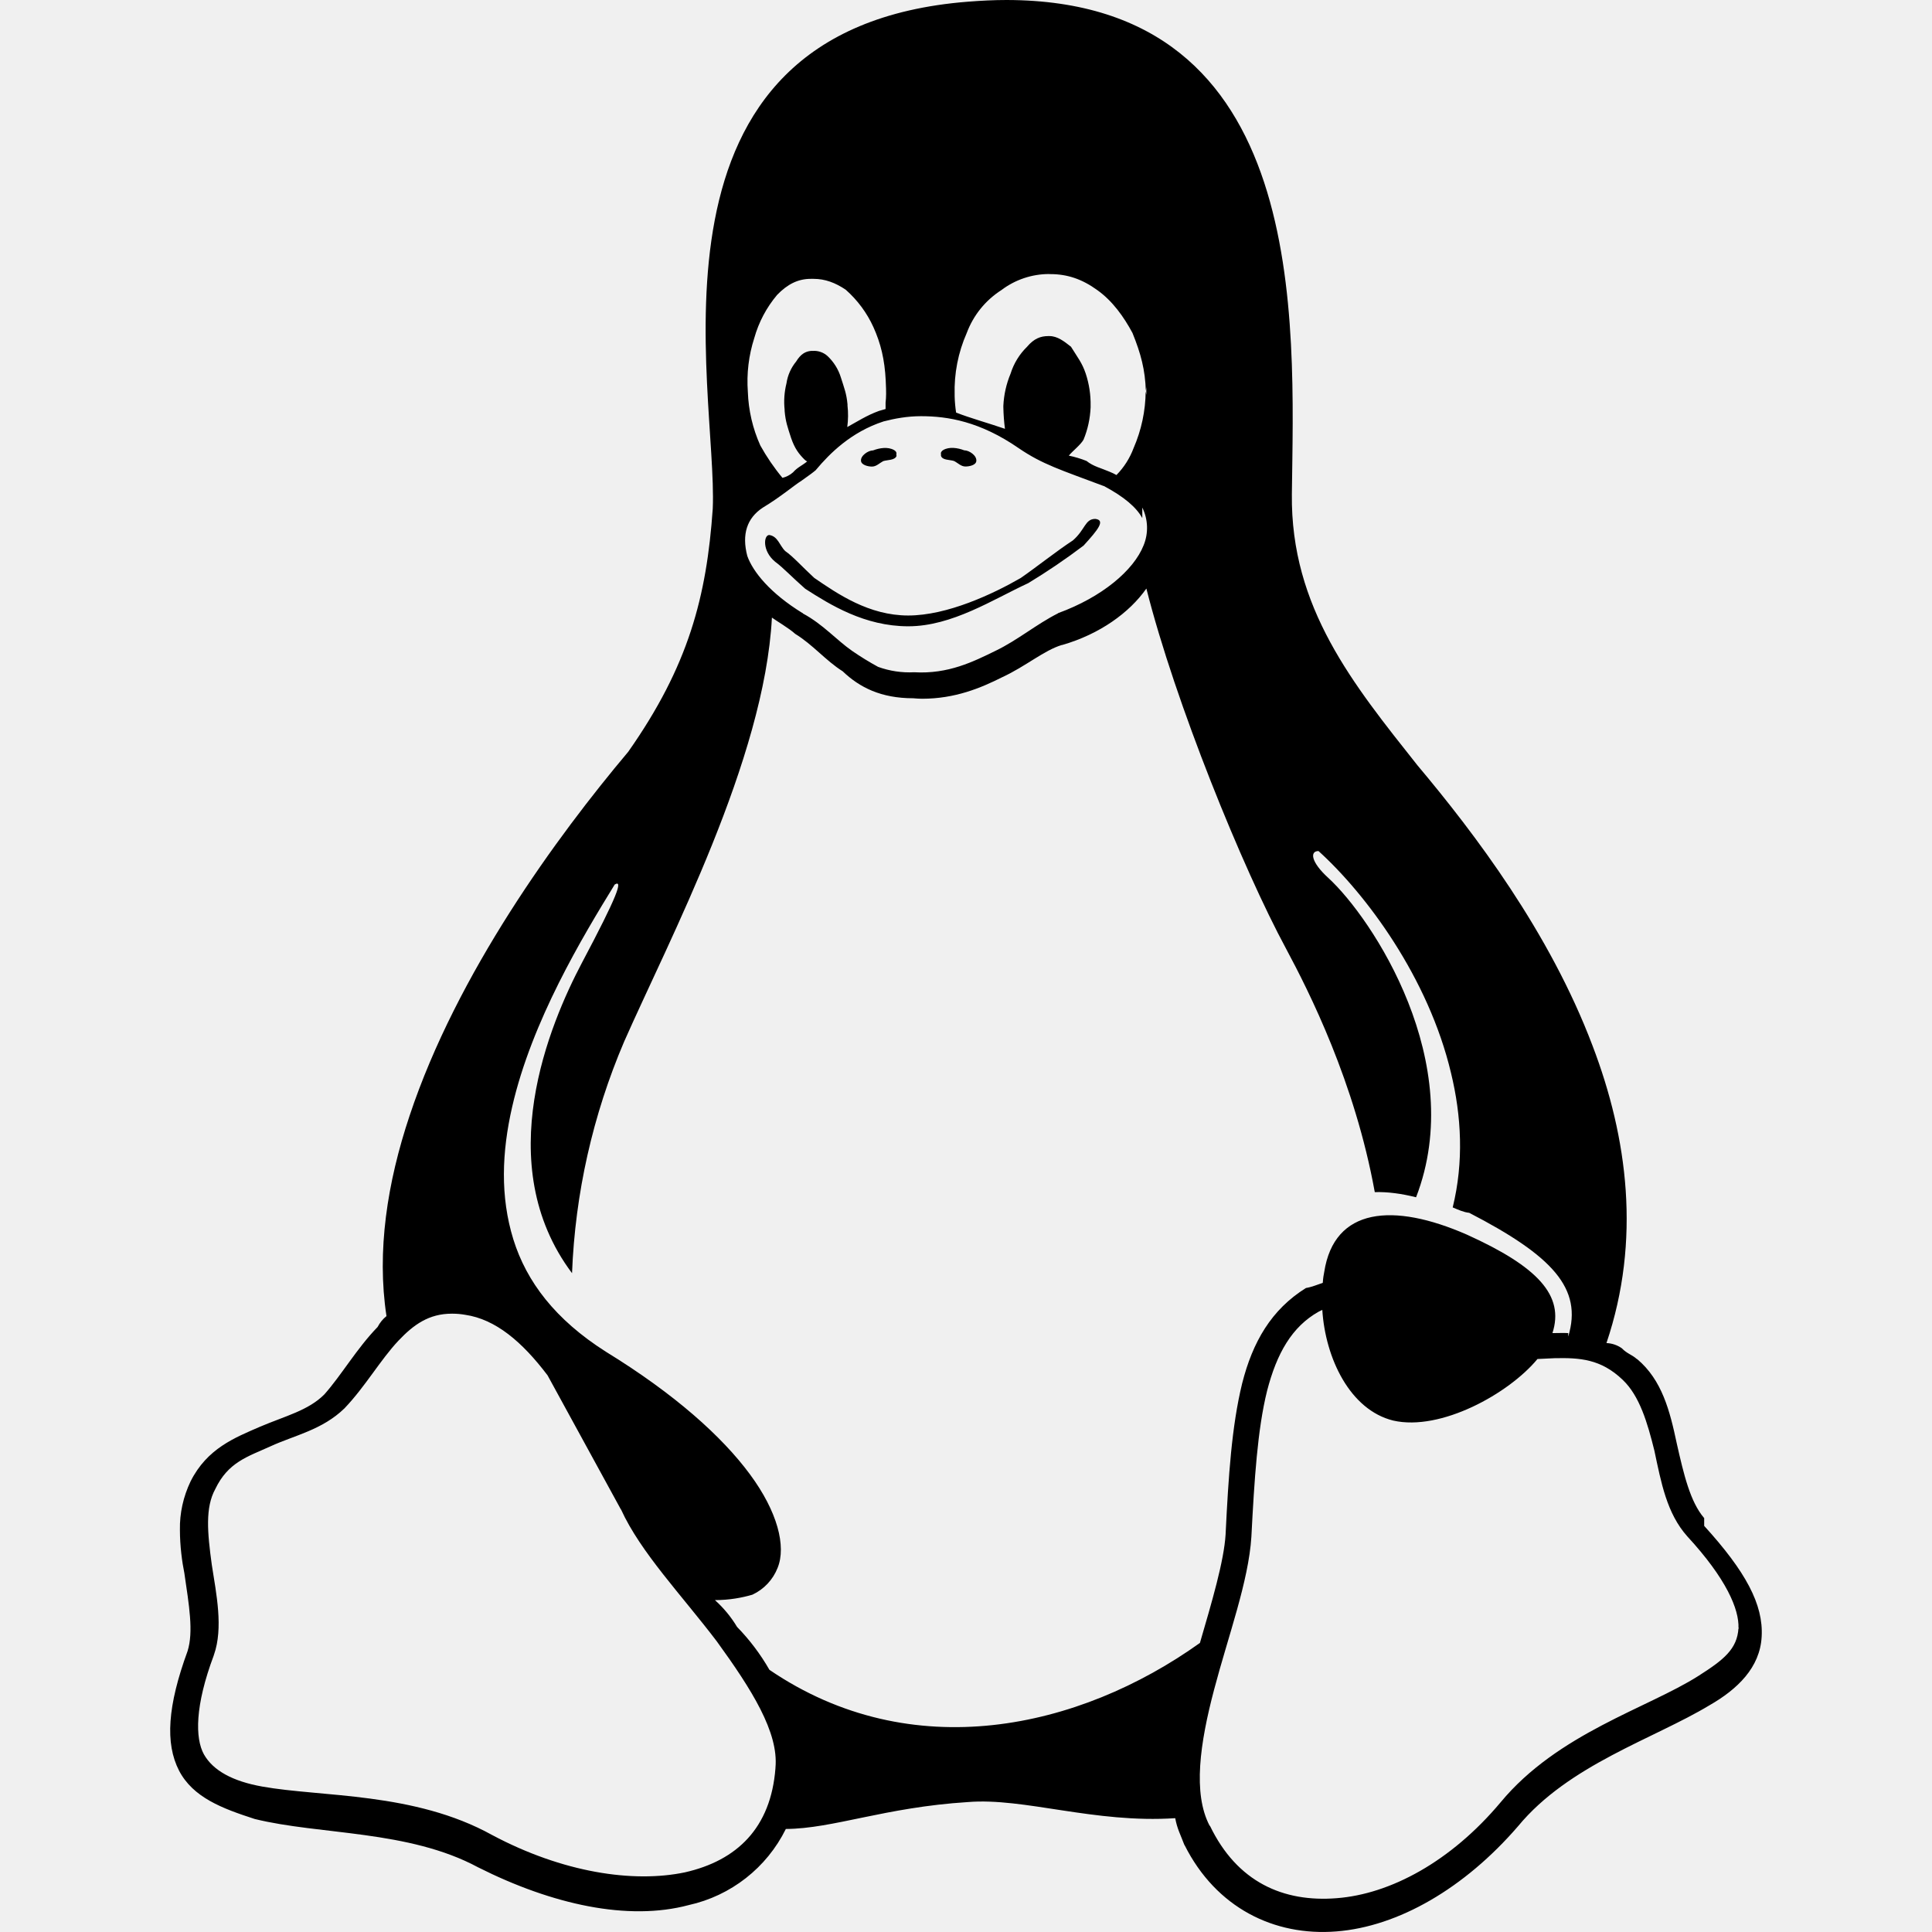
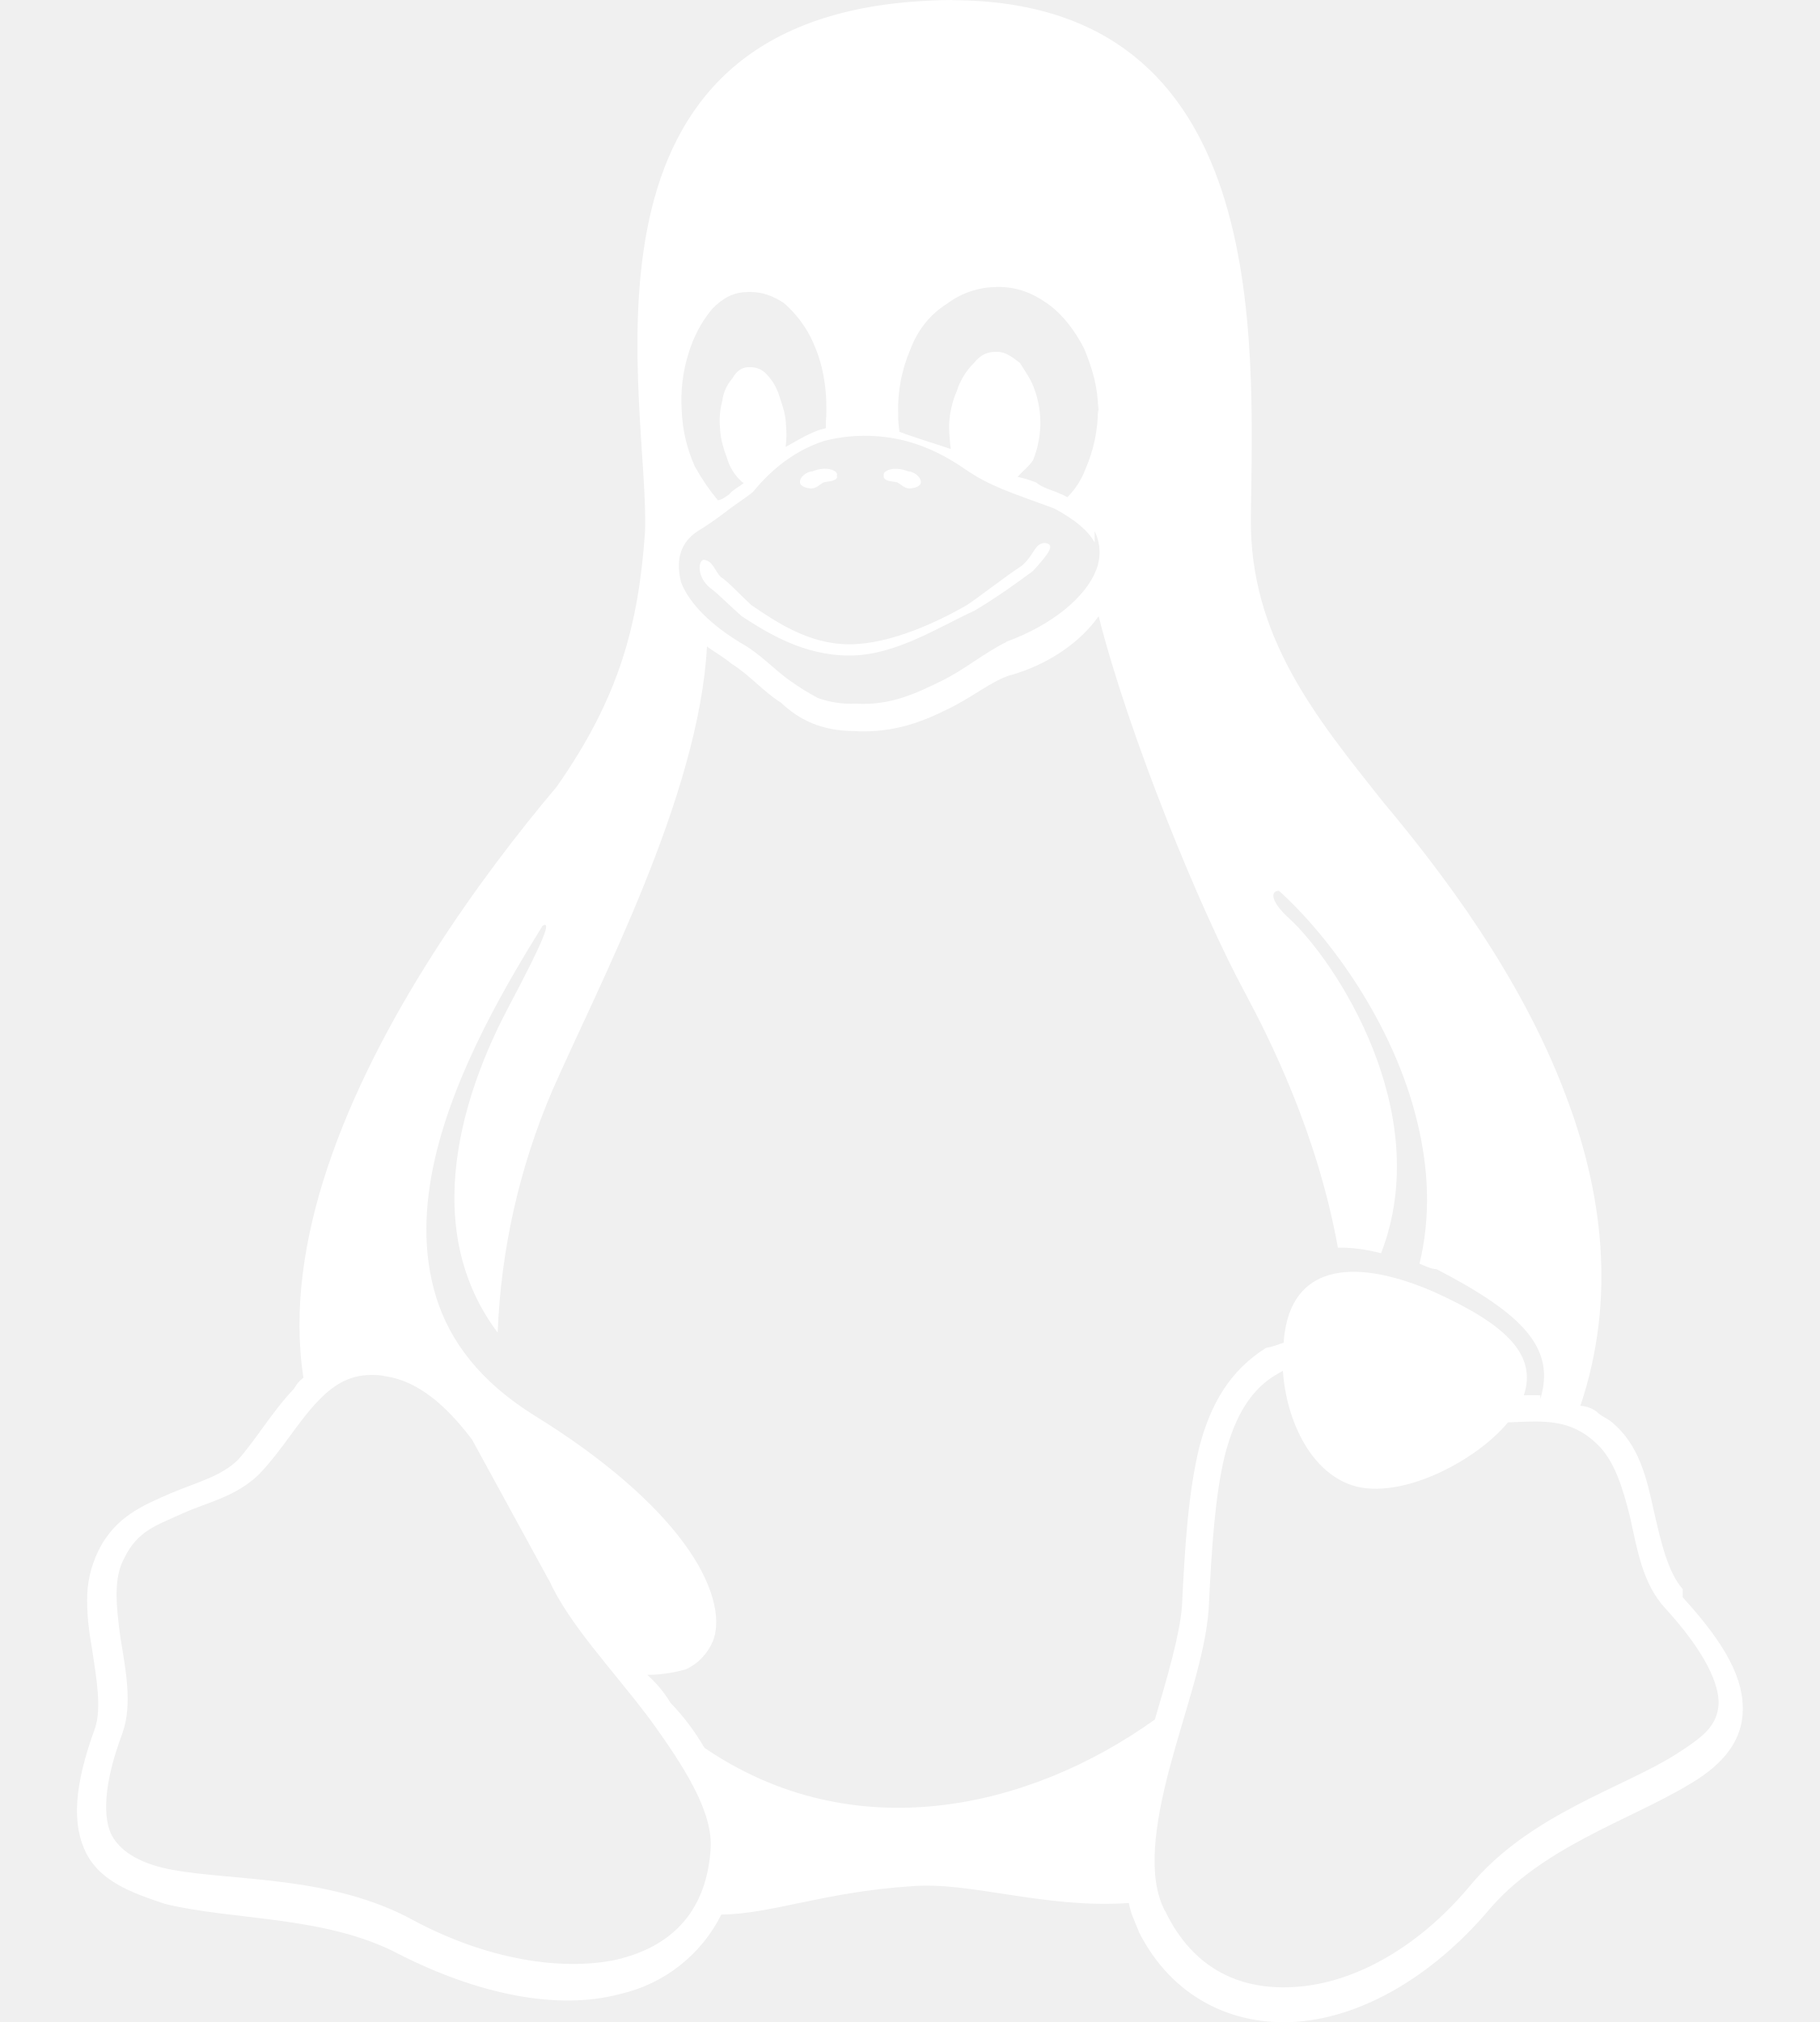
- <svg xmlns="http://www.w3.org/2000/svg" role="img" viewBox="0 0 24 24">
-   <path d="M12.504 0c-.155 0-.315.008-.48.021-4.226.333-3.105 4.807-3.17 6.298-.076 1.092-.3 1.953-1.05 3.02-.885 1.051-2.127 2.75-2.716 4.521-.278.832-.41 1.684-.287 2.489a.424.424 0 00-.11.135c-.26.268-.45.6-.663.839-.199.199-.485.267-.797.4-.313.136-.658.269-.864.68-.09.189-.136.394-.132.602 0 .199.027.4.055.536.058.399.116.728.04.97-.249.68-.28 1.145-.106 1.484.174.334.535.47.94.601.81.2 1.91.135 2.774.6.926.466 1.866.67 2.616.47.526-.116.97-.464 1.208-.946.587-.003 1.23-.269 2.26-.334.699-.058 1.574.267 2.577.2.025.134.063.198.114.333l.003.003c.391.778 1.113 1.132 1.884 1.071.771-.06 1.592-.536 2.257-1.306.631-.765 1.683-1.084 2.378-1.503.348-.199.629-.469.649-.853.023-.4-.2-.811-.714-1.376v-.097l-.003-.003c-.17-.2-.25-.535-.338-.926-.085-.401-.182-.786-.492-1.046h-.003c-.059-.054-.123-.067-.188-.135a.357.357 0 00-.19-.064c.431-1.278.264-2.55-.173-3.694-.533-1.41-1.465-2.638-2.175-3.483-.796-1.005-1.576-1.957-1.56-3.368.026-2.152.236-6.133-3.544-6.139zm.529 3.405h.013c.213 0 .396.062.584.198.19.135.33.332.438.533.105.259.158.459.166.724 0-.02.006-.04.006-.06v.105a.086.086 0 01-.004-.021l-.004-.024a1.807 1.807 0 01-.15.706.953.953 0 01-.213.335.71.71 0 00-.088-.042c-.104-.045-.198-.064-.284-.133a1.312 1.312 0 00-.22-.066c.05-.06.146-.133.183-.198.053-.128.082-.264.088-.402v-.02a1.21 1.21 0 00-.061-.4c-.045-.134-.101-.2-.183-.333-.084-.066-.167-.132-.267-.132h-.016c-.093 0-.176.03-.262.132a.8.8 0 00-.205.334 1.18 1.18 0 00-.09.4v.019c.002.089.008.179.02.267-.193-.067-.438-.135-.607-.202a1.635 1.635 0 01-.018-.2v-.02a1.772 1.772 0 01.15-.768c.082-.22.232-.406.43-.533a.985.985 0 01.594-.2zm-2.962.059h.036c.142 0 .27.048.399.135.146.129.264.288.344.465.09.199.14.4.153.667v.004c.007.134.006.2-.002.266v.08c-.03.007-.056.018-.083.024-.152.055-.274.135-.393.2.012-.09.013-.18.003-.267v-.015c-.012-.133-.04-.2-.082-.333a.613.613 0 00-.166-.267.248.248 0 00-.183-.064h-.021c-.071.006-.13.04-.186.132a.552.552 0 00-.12.27.944.944 0 00-.023.33v.015c.012.135.037.2.08.334.046.134.098.2.166.268.01.009.02.018.034.024-.07.057-.117.07-.176.136a.304.304 0 01-.131.068 2.62 2.62 0 01-.275-.402 1.772 1.772 0 01-.155-.667 1.759 1.759 0 01.08-.668 1.43 1.43 0 01.283-.535c.128-.133.26-.2.418-.2zm1.37 1.706c.332 0 .733.065 1.216.399.293.2.523.269 1.052.468h.003c.255.136.405.266.478.399v-.131a.571.571 0 01.016.47c-.123.31-.516.643-1.063.842v.002c-.268.135-.501.333-.775.465-.276.135-.588.292-1.012.267a1.139 1.139 0 01-.448-.067 3.566 3.566 0 01-.322-.198c-.195-.135-.363-.332-.612-.465v-.005h-.005c-.4-.246-.616-.512-.686-.71-.07-.268-.005-.47.193-.6.224-.135.38-.271.483-.336.104-.074.143-.102.176-.131h.002v-.003c.169-.202.436-.47.839-.601.139-.036.294-.065.466-.065zm2.8 2.142c.358 1.417 1.196 3.475 1.735 4.473.286.534.855 1.659 1.102 3.024.156-.005.33.018.513.064.646-1.671-.546-3.467-1.089-3.966-.22-.2-.232-.335-.123-.335.59.534 1.365 1.572 1.646 2.757.13.535.16 1.104.021 1.67.067.028.135.06.205.067 1.032.534 1.413.938 1.23 1.537v-.043c-.06-.003-.12 0-.18 0h-.016c.151-.467-.182-.825-1.065-1.224-.915-.4-1.646-.336-1.77.465-.008.043-.013.066-.018.135-.068.023-.139.053-.209.064-.43.268-.662.669-.793 1.187-.13.533-.17 1.156-.205 1.869v.003c-.02.334-.17.838-.319 1.35-1.5 1.072-3.58 1.538-5.348.334a2.645 2.645 0 00-.402-.533 1.45 1.45 0 00-.275-.333c.182 0 .338-.03.465-.067a.615.615 0 00.314-.334c.108-.267 0-.697-.345-1.163-.345-.467-.931-.995-1.788-1.521-.63-.4-.986-.87-1.15-1.396-.165-.534-.143-1.085-.015-1.645.245-1.07.873-2.11 1.274-2.763.107-.065.037.135-.408.974-.396.751-1.14 2.497-.122 3.854a8.123 8.123 0 01.647-2.876c.564-1.278 1.743-3.504 1.836-5.268.048.036.217.135.289.202.218.133.38.333.59.465.21.201.477.335.876.335.039.003.075.006.11.006.412 0 .73-.134.997-.268.29-.134.52-.334.74-.4h.005c.467-.135.835-.402 1.044-.7zm2.185 8.958c.037.6.343 1.245.882 1.377.588.134 1.434-.333 1.791-.765l.211-.01c.315-.007.577.01.847.268l.003.003c.208.199.305.53.391.876.085.4.154.78.409 1.066.486.527.645.906.636 1.14l.003-.007v.018l-.003-.012c-.015.262-.185.396-.498.595-.63.401-1.746.712-2.457 1.57-.618.737-1.37 1.14-2.036 1.191-.664.053-1.237-.2-1.574-.898l-.005-.003c-.21-.4-.12-1.025.056-1.69.176-.668.428-1.344.463-1.897.037-.714.076-1.335.195-1.814.12-.465.308-.797.641-.984l.045-.022zm-10.814.049h.01c.053 0 .105.005.157.014.376.055.706.333 1.023.752l.91 1.664.003.003c.243.533.754 1.064 1.189 1.637.434.598.77 1.131.729 1.57v.006c-.057.744-.48 1.148-1.125 1.294-.645.135-1.52.002-2.395-.464-.968-.536-2.118-.469-2.857-.602-.369-.066-.61-.2-.723-.4-.11-.2-.113-.602.123-1.23v-.004l.002-.003c.117-.334.03-.752-.027-1.118-.055-.401-.083-.71.043-.94.16-.334.396-.4.69-.533.294-.135.64-.202.915-.47h.002v-.002c.256-.268.445-.601.668-.838.19-.201.38-.336.663-.336zm7.159-9.074c-.435.201-.945.535-1.488.535-.542 0-.97-.267-1.28-.466-.154-.134-.28-.268-.373-.335-.164-.134-.144-.333-.074-.333.109.016.129.134.199.2.096.066.215.2.36.333.292.2.68.467 1.167.467.485 0 1.053-.267 1.398-.466.195-.135.445-.334.648-.467.156-.136.149-.267.279-.267.128.016.034.134-.147.332a8.097 8.097 0 01-.69.468zm-1.082-1.583V5.64c-.006-.02.013-.042.029-.05.074-.043.18-.027.26.004.063 0 .16.067.15.135-.006.049-.085.066-.135.066-.055 0-.092-.043-.141-.068-.052-.018-.146-.008-.163-.065zm-.551 0c-.02.058-.113.049-.166.066-.047.025-.086.068-.14.068-.05 0-.13-.02-.136-.068-.01-.066.088-.133.15-.133.08-.031.184-.047.259-.005.019.009.036.03.03.05v.02h.003z" />
+ <svg xmlns="http://www.w3.org/2000/svg" width="18px" height="20px" viewBox="0 0 18 20" version="1.1">
+   <g id="Welcome" stroke="none" stroke-width="1" fill="none" fill-rule="evenodd">
+     <g id="Desktop-GameList" transform="translate(-556, -1331)" fill="#FFFFFF" fill-rule="nonzero">
+       <g id="Cards" transform="translate(50, 458)">
+         <g id="Dota-Underlords" transform="translate(318, 627)">
+           <g id="Platforms" transform="translate(0, 244)">
+             <g id="cib-linux" transform="translate(187, 2)">
+               <g id="Icon" transform="translate(1, 0)">
+                 <path d="M9.42,0 C9.29,0 9.157,0.007 9.019,0.017 C5.497,0.296 6.432,4.024 6.379,5.267 C6.314,6.175 6.129,6.894 5.504,7.784 C4.765,8.659 3.73,10.076 3.239,11.549 C3.008,12.242 2.897,12.956 3.001,13.627 C2.962,13.656 2.93,13.694 2.907,13.737 C2.692,13.962 2.532,14.239 2.356,14.437 C2.191,14.602 1.953,14.659 1.692,14.769 C1.432,14.883 1.142,14.994 0.973,15.339 C0.897,15.496 0.858,15.664 0.862,15.841 C0.862,16.003 0.885,16.172 0.907,16.286 C0.957,16.618 1.005,16.892 0.94,17.094 C0.732,17.659 0.709,18.047 0.853,18.331 C0.998,18.611 1.298,18.721 1.633,18.832 C2.311,18.998 3.225,18.946 3.948,19.33 C4.719,19.721 5.504,19.89 6.129,19.724 C6.565,19.626 6.935,19.337 7.134,18.937 C7.622,18.934 8.159,18.712 9.016,18.657 C9.599,18.608 10.328,18.881 11.164,18.823 C11.187,18.937 11.216,18.988 11.262,19.102 L11.262,19.106 C11.587,19.753 12.189,20.046 12.834,19.997 C13.475,19.946 14.159,19.552 14.712,18.907 C15.239,18.273 16.115,18.005 16.694,17.657 C16.984,17.491 17.219,17.267 17.235,16.944 C17.254,16.613 17.069,16.267 16.642,15.799 L16.642,15.717 L16.639,15.714 C16.496,15.548 16.431,15.268 16.356,14.943 C16.284,14.607 16.206,14.289 15.946,14.071 C15.894,14.025 15.842,14.015 15.787,13.96 C15.741,13.927 15.686,13.908 15.63,13.905 C15.988,12.84 15.848,11.783 15.483,10.828 C15.041,9.653 14.262,8.628 13.673,7.925 C13.009,7.088 12.358,6.294 12.371,5.119 C12.394,3.325 12.569,0.009 9.419,0.002 L9.42,0 Z M9.859,2.838 L9.873,2.838 C10.048,2.838 10.201,2.891 10.357,3.001 C10.517,3.114 10.634,3.278 10.722,3.447 C10.81,3.662 10.856,3.828 10.862,4.049 C10.862,4.033 10.865,4.016 10.865,4.001 L10.865,4.088 C10.865,4.081 10.862,4.076 10.862,4.069 L10.859,4.049 C10.859,4.251 10.817,4.453 10.736,4.638 C10.697,4.743 10.636,4.839 10.556,4.918 C10.534,4.906 10.511,4.893 10.484,4.883 C10.397,4.843 10.319,4.831 10.247,4.772 C10.188,4.749 10.127,4.73 10.064,4.717 C10.104,4.669 10.185,4.606 10.217,4.551 C10.26,4.447 10.283,4.333 10.289,4.216 L10.289,4.199 C10.291,4.087 10.273,3.974 10.237,3.868 C10.201,3.757 10.156,3.701 10.088,3.591 C10.016,3.535 9.947,3.48 9.863,3.48 L9.85,3.48 C9.772,3.48 9.703,3.502 9.632,3.591 C9.554,3.668 9.496,3.763 9.463,3.868 C9.417,3.973 9.392,4.085 9.387,4.199 L9.387,4.216 C9.387,4.291 9.394,4.366 9.403,4.441 C9.241,4.386 9.039,4.326 8.896,4.271 C8.888,4.216 8.883,4.161 8.883,4.106 L8.883,4.089 C8.876,3.869 8.919,3.65 9.007,3.448 C9.075,3.266 9.199,3.109 9.365,3.005 C9.508,2.898 9.68,2.839 9.859,2.839 L9.859,2.838 Z M7.392,2.888 L7.421,2.888 C7.539,2.888 7.646,2.927 7.754,2.998 C7.877,3.106 7.976,3.239 8.041,3.385 C8.116,3.552 8.158,3.721 8.171,3.942 L8.171,3.945 C8.174,4.056 8.174,4.115 8.168,4.167 L8.168,4.235 L8.099,4.254 C7.973,4.3 7.872,4.365 7.77,4.421 C7.78,4.346 7.78,4.271 7.773,4.199 L7.773,4.186 C7.764,4.076 7.741,4.021 7.705,3.909 C7.678,3.824 7.63,3.747 7.565,3.685 C7.524,3.649 7.47,3.63 7.416,3.632 L7.396,3.632 C7.338,3.636 7.288,3.665 7.243,3.743 C7.188,3.806 7.153,3.885 7.143,3.968 C7.119,4.056 7.112,4.15 7.122,4.245 L7.122,4.254 C7.133,4.369 7.152,4.424 7.191,4.534 C7.216,4.619 7.263,4.696 7.327,4.756 C7.338,4.766 7.344,4.773 7.357,4.776 C7.299,4.825 7.259,4.835 7.211,4.89 C7.178,4.913 7.143,4.942 7.101,4.949 C7.014,4.845 6.938,4.733 6.872,4.614 C6.793,4.439 6.749,4.249 6.742,4.057 C6.73,3.869 6.752,3.68 6.808,3.5 C6.857,3.337 6.935,3.184 7.045,3.054 C7.152,2.944 7.26,2.889 7.393,2.889 L7.392,2.888 Z M8.534,4.31 C8.811,4.31 9.144,4.362 9.547,4.642 C9.791,4.809 9.984,4.867 10.426,5.029 C10.641,5.144 10.764,5.254 10.826,5.365 L10.826,5.254 C10.886,5.376 10.891,5.518 10.839,5.644 C10.735,5.905 10.409,6.182 9.951,6.348 L9.951,6.351 C9.729,6.461 9.534,6.628 9.306,6.738 C9.076,6.849 8.814,6.982 8.463,6.96 C8.336,6.966 8.209,6.947 8.089,6.904 C7.996,6.855 7.907,6.8 7.822,6.739 C7.659,6.628 7.519,6.462 7.311,6.351 L7.311,6.348 L7.308,6.348 C6.973,6.143 6.794,5.921 6.735,5.756 C6.68,5.531 6.732,5.366 6.898,5.255 C7.083,5.144 7.213,5.03 7.298,4.975 C7.386,4.913 7.419,4.89 7.445,4.867 L7.448,4.867 L7.448,4.864 C7.588,4.695 7.809,4.474 8.148,4.362 C8.261,4.333 8.393,4.311 8.535,4.311 L8.534,4.31 Z M10.865,6.093 C11.165,7.275 11.865,8.991 12.314,9.821 C12.552,10.266 13.027,11.204 13.232,12.341 C13.362,12.338 13.505,12.356 13.659,12.396 C14.199,11.002 13.206,9.505 12.754,9.088 C12.568,8.922 12.559,8.811 12.649,8.811 C13.141,9.254 13.785,10.121 14.019,11.106 C14.127,11.552 14.154,12.028 14.039,12.499 C14.094,12.522 14.15,12.551 14.209,12.554 C15.068,13.001 15.387,13.336 15.234,13.837 L15.234,13.801 C15.186,13.799 15.133,13.801 15.084,13.801 L15.071,13.801 C15.199,13.411 14.919,13.111 14.183,12.779 C13.421,12.447 12.812,12.499 12.708,13.167 C12.701,13.205 12.697,13.243 12.696,13.281 C12.636,13.301 12.578,13.323 12.52,13.333 C12.162,13.558 11.969,13.893 11.859,14.323 C11.752,14.769 11.719,15.286 11.69,15.883 C11.67,16.163 11.547,16.582 11.422,17.008 C10.172,17.903 8.438,18.291 6.967,17.288 C6.872,17.126 6.761,16.976 6.631,16.843 C6.569,16.739 6.491,16.646 6.401,16.566 C6.553,16.566 6.684,16.54 6.788,16.51 C6.907,16.453 7.001,16.353 7.051,16.231 C7.139,16.009 7.051,15.651 6.761,15.26 C6.476,14.873 5.987,14.433 5.274,13.994 C4.747,13.662 4.451,13.269 4.314,12.832 C4.177,12.386 4.196,11.927 4.301,11.462 C4.506,10.57 5.03,9.701 5.366,9.157 C5.453,9.105 5.395,9.271 5.024,9.971 C4.694,10.596 4.073,12.051 4.922,13.181 C4.954,12.356 5.138,11.544 5.463,10.785 C5.931,9.721 6.914,7.866 6.992,6.394 C7.032,6.427 7.172,6.509 7.233,6.564 C7.412,6.674 7.549,6.841 7.725,6.951 C7.901,7.117 8.122,7.231 8.454,7.231 C8.487,7.234 8.516,7.234 8.545,7.234 C8.887,7.234 9.154,7.124 9.375,7.013 C9.616,6.898 9.812,6.732 9.993,6.678 L9.996,6.678 C10.384,6.567 10.693,6.342 10.866,6.094 L10.865,6.093 Z M12.688,13.558 C12.721,14.059 12.975,14.596 13.424,14.706 C13.912,14.817 14.618,14.429 14.914,14.069 L15.09,14.062 C15.353,14.055 15.572,14.069 15.796,14.284 L15.799,14.287 C15.971,14.453 16.053,14.729 16.124,15.016 C16.196,15.351 16.251,15.667 16.466,15.904 C16.869,16.344 17.003,16.659 16.997,16.855 C16.984,17.073 16.84,17.183 16.58,17.349 C16.056,17.685 15.125,17.942 14.533,18.659 C14.018,19.274 13.39,19.609 12.836,19.651 C12.283,19.697 11.804,19.486 11.524,18.903 L11.521,18.9 C11.345,18.567 11.42,18.047 11.566,17.493 C11.713,16.936 11.924,16.371 11.954,15.911 C11.983,15.316 12.016,14.798 12.113,14.397 C12.214,14.009 12.371,13.732 12.651,13.58 L12.686,13.56 L12.688,13.558 Z M3.674,13.6 L3.684,13.6 C3.73,13.6 3.772,13.603 3.814,13.613 C4.127,13.659 4.404,13.89 4.668,14.238 L5.426,15.625 L5.429,15.628 C5.631,16.071 6.057,16.513 6.418,16.992 C6.78,17.49 7.06,17.936 7.027,18.301 L7.027,18.308 C6.978,18.926 6.627,19.261 6.09,19.385 C5.553,19.496 4.823,19.385 4.094,18.997 C3.288,18.552 2.327,18.607 1.712,18.496 C1.406,18.441 1.204,18.326 1.109,18.161 C1.019,17.995 1.015,17.659 1.214,17.135 L1.214,17.133 C1.311,16.852 1.241,16.504 1.191,16.198 C1.146,15.866 1.123,15.608 1.227,15.416 C1.36,15.136 1.559,15.084 1.802,14.971 C2.047,14.86 2.337,14.805 2.564,14.58 L2.567,14.58 L2.567,14.577 C2.779,14.356 2.939,14.079 3.124,13.88 C3.281,13.711 3.44,13.6 3.674,13.6 L3.674,13.6 Z M9.642,6.038 C9.28,6.204 8.854,6.484 8.401,6.484 C7.949,6.484 7.594,6.263 7.337,6.096 C7.207,5.983 7.103,5.872 7.024,5.816 C6.888,5.706 6.904,5.537 6.963,5.537 C7.053,5.549 7.07,5.65 7.128,5.706 C7.21,5.761 7.308,5.872 7.428,5.983 C7.672,6.149 7.997,6.373 8.401,6.373 C8.805,6.373 9.28,6.149 9.566,5.983 C9.729,5.872 9.937,5.706 10.106,5.596 C10.236,5.481 10.231,5.371 10.337,5.371 C10.444,5.384 10.367,5.481 10.217,5.647 C10.064,5.762 9.829,5.928 9.641,6.038 L9.642,6.038 Z M8.74,4.717 L8.74,4.701 C8.737,4.684 8.749,4.666 8.766,4.659 C8.824,4.623 8.915,4.636 8.981,4.662 C9.033,4.662 9.114,4.717 9.107,4.775 C9.101,4.814 9.036,4.831 8.993,4.831 C8.948,4.831 8.915,4.795 8.876,4.772 C8.834,4.759 8.752,4.766 8.739,4.717 L8.74,4.717 Z M8.281,4.717 C8.264,4.766 8.186,4.759 8.144,4.772 C8.104,4.795 8.072,4.831 8.026,4.831 C7.984,4.831 7.916,4.814 7.912,4.772 C7.906,4.717 7.984,4.662 8.036,4.662 C8.104,4.635 8.189,4.622 8.254,4.659 C8.267,4.666 8.284,4.684 8.277,4.701 L8.277,4.717 L8.281,4.717 Z" id="Icon-Shape" />
+               </g>
+             </g>
+           </g>
+         </g>
+       </g>
+     </g>
+   </g>
</svg>
